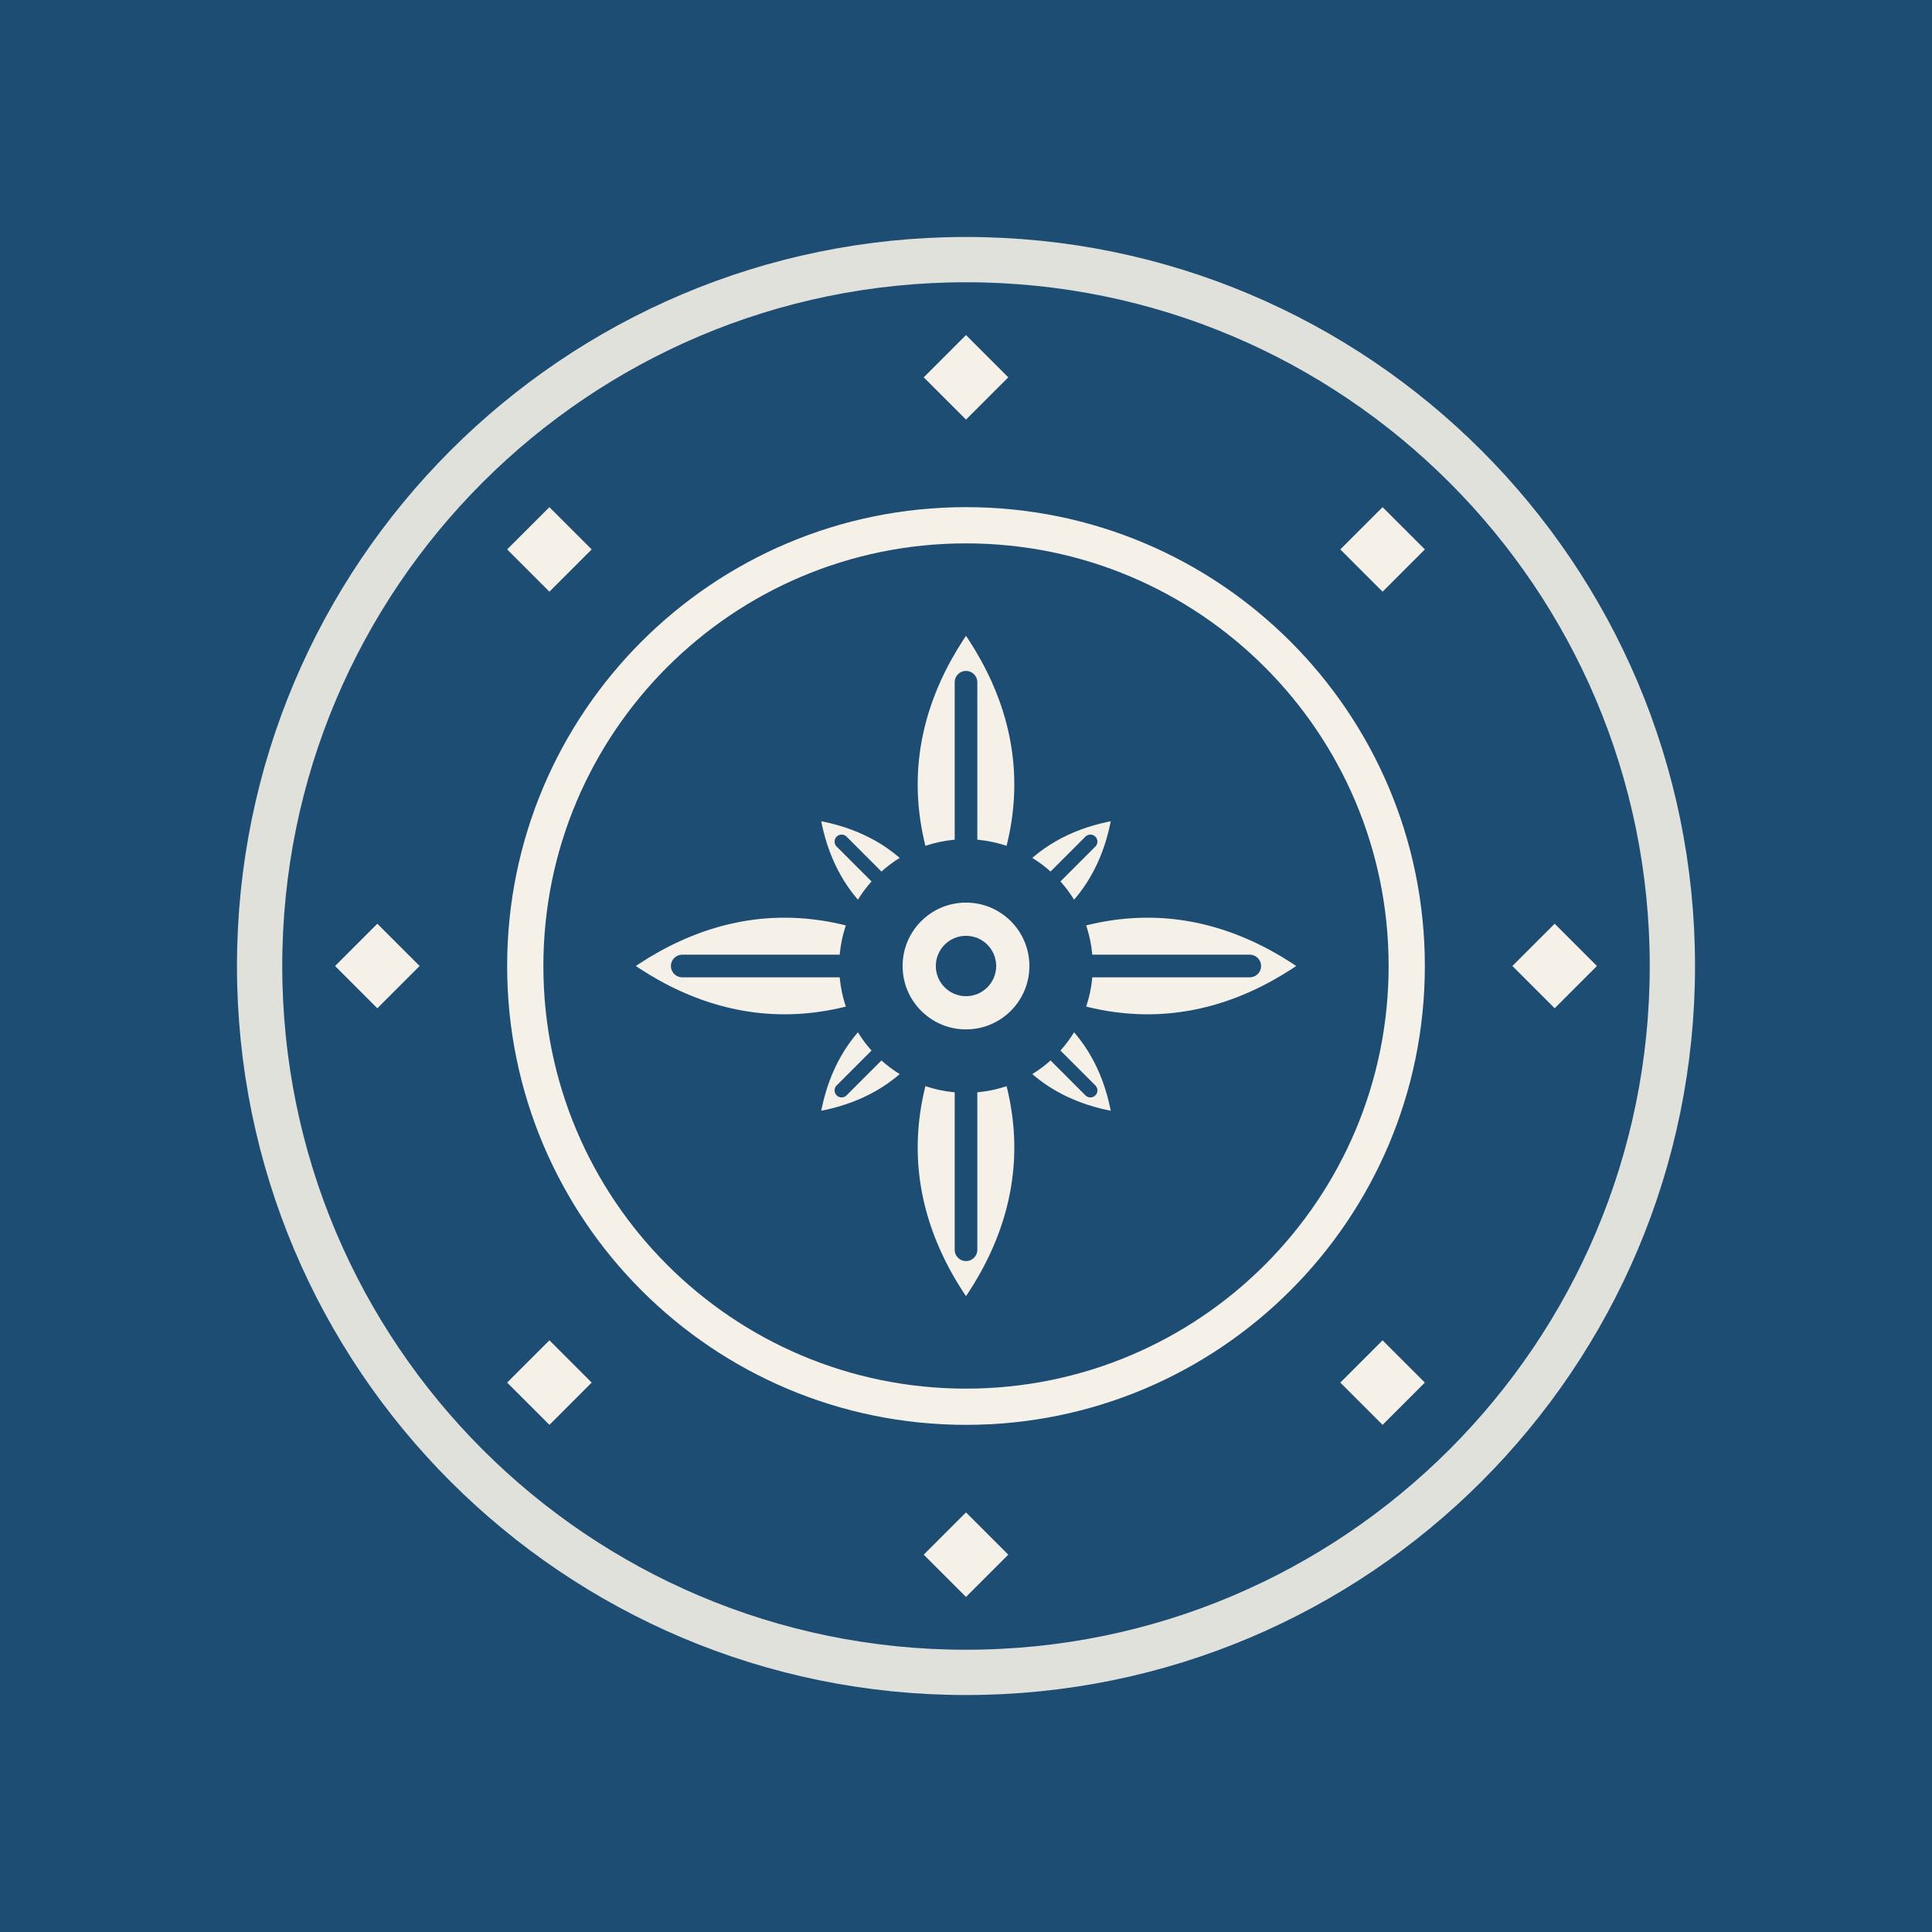
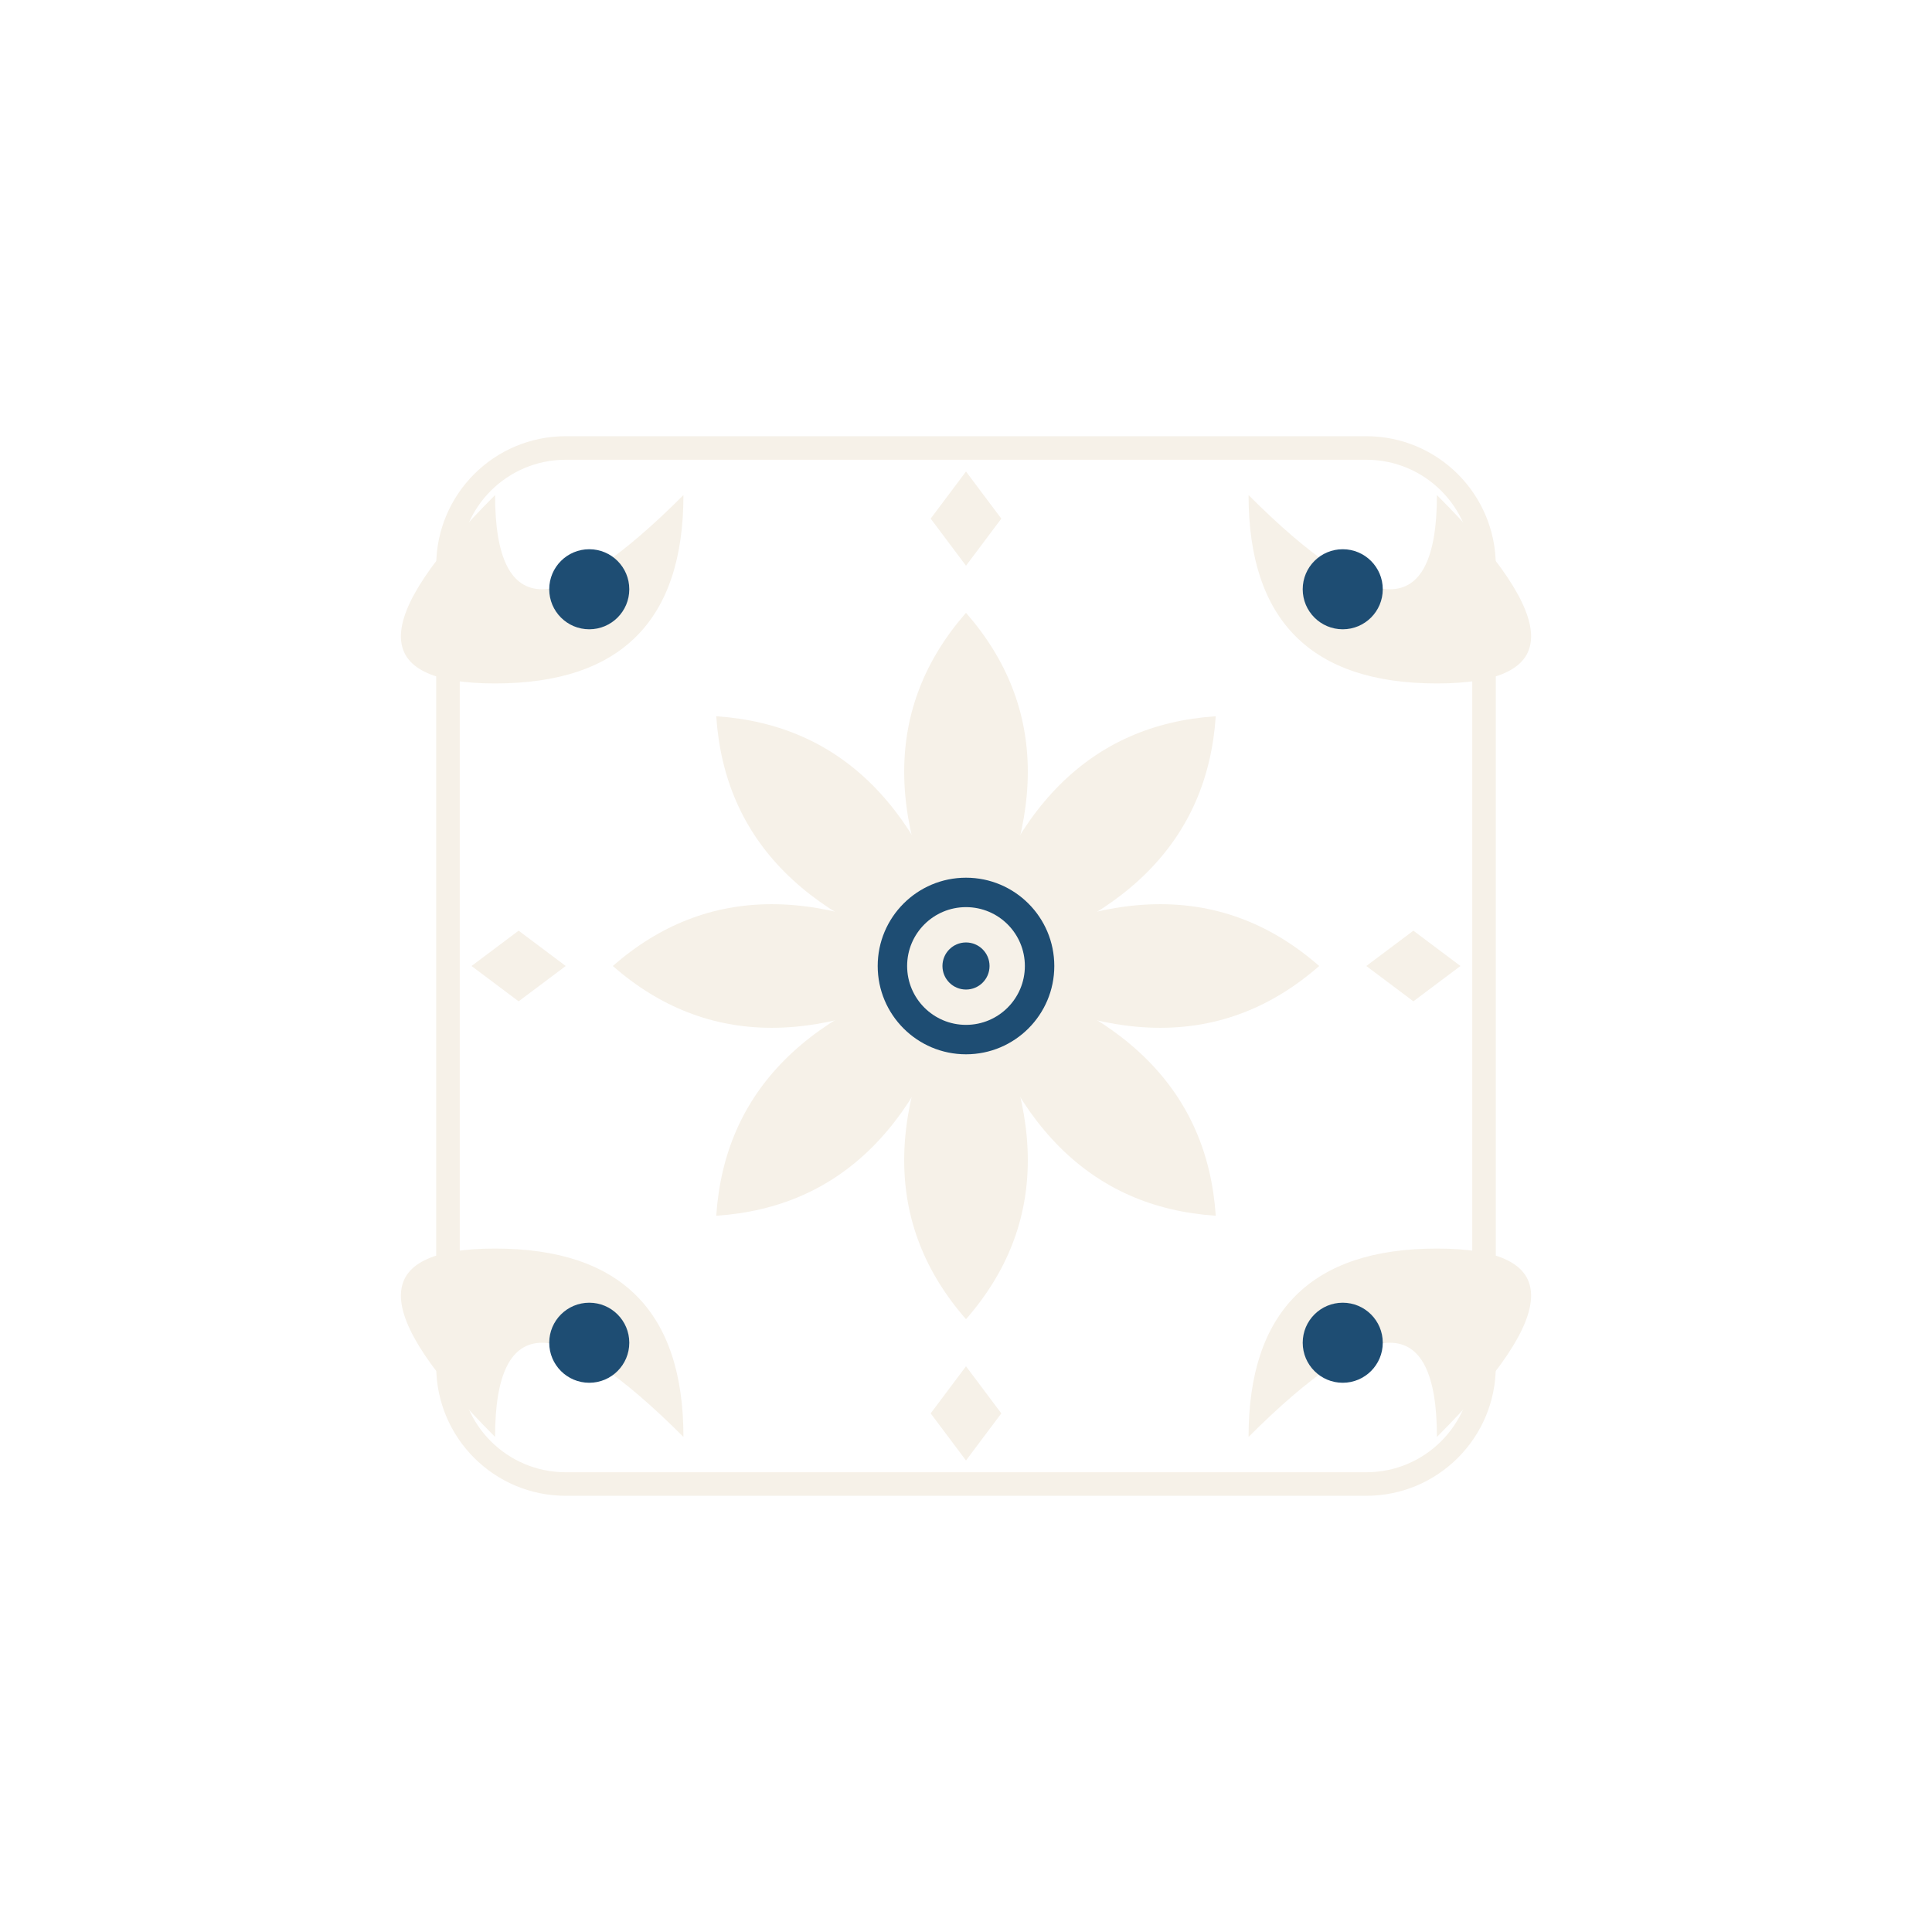
<svg xmlns="http://www.w3.org/2000/svg" viewBox="0 0 64 64" width="64" height="64">
-   <defs>
-     <g id="p">
-       <path d="M32 32 C29.2 28 29.2 23.9 32 20.2 C34.8 23.9 34.8 28 32 32 Z" />
-       <path d="M32 30 L32 22.6" fill="none" stroke-width="0.75" stroke-linecap="round" />
+   <g transform="translate(32 32) scale(0.39) translate(-50 -50)">
+     <rect x="6" y="6" width="88" height="88" rx="10" fill="none" stroke="#F6F1E8" stroke-width="2" />
+     <g fill="#F6F1E8">
+       <path d="M10 10 q0 16 16 -0 q0 16 -16 16 q-16 0 0 -16 Z" />
+       <circle cx="18" cy="18" r="3.4" fill="#1E4D73" />
+       <path d="M90 10 q0 16 -16 0 q0 16 16 16 q16 0 0 -16 Z" />
+       <circle cx="82" cy="18" r="3.4" fill="#1E4D73" />
+       <path d="M10 90 q0 -16 16 0 q0 -16 -16 -16 q-16 0 0 16 Z" />
+       <circle cx="18" cy="82" r="3.4" fill="#1E4D73" />
+       <path d="M90 90 q0 -16 -16 0 q0 -16 16 -16 q16 0 0 16 Z" />
+       <circle cx="82" cy="82" r="3.4" fill="#1E4D73" />
    </g>
-     <path id="d" d="M0 -1.4 1.4 0 0 1.4 -1.4 0Z" />
-   </defs>
-   <rect width="64" height="64" fill="#1E4D73" />
-   <circle cx="32" cy="32" r="23.4" fill="none" stroke="#F6F1E8" stroke-width="1.5" opacity="0.9" />
-   <g fill="#F6F1E8">
-     <use href="#d" transform="translate(32 12.5)" />
-     <use href="#d" transform="translate(45.8 18.2)" />
-     <use href="#d" transform="translate(51.5 32)" />
-     <use href="#d" transform="translate(45.8 45.8)" />
-     <use href="#d" transform="translate(32 51.5)" />
-     <use href="#d" transform="translate(18.2 45.8)" />
-     <use href="#d" transform="translate(12.5 32)" />
-     <use href="#d" transform="translate(18.2 18.2)" />
+     <g fill="#F6F1E8">
+       <path id="pt" d="M50 50 C 43 38, 43 28, 50 20 C 57 28, 57 38, 50 50 Z" />
+       <use href="#pt" transform="rotate(90 50 50)" />
+       <use href="#pt" transform="rotate(180 50 50)" />
+       <use href="#pt" transform="rotate(270 50 50)" />
+       <use href="#pt" transform="rotate(45 50 50)" />
+       <use href="#pt" transform="rotate(135 50 50)" />
+       <use href="#pt" transform="rotate(225 50 50)" />
+       <use href="#pt" transform="rotate(315 50 50)" />
+     </g>
+     <circle cx="50" cy="50" r="7.5" fill="#1E4D73" />
+     <circle cx="50" cy="50" r="5" fill="#F6F1E8" />
+     <circle cx="50" cy="50" r="2" fill="#1E4D73" />
+     <g fill="#F6F1E8">
+       <path d="M50 8 l3 4 -3 4 -3 -4 Z" />
+       <path d="M50 84 l3 4 -3 4 -3 -4 Z" />
+       <path d="M8 50 l4 -3 4 3 -4 3 Z" />
+       <path d="M84 50 l4 -3 4 3 -4 3 Z" />
+     </g>
  </g>
-   <circle cx="32" cy="32" r="14.6" fill="none" stroke="#F6F1E8" stroke-width="1.2" />
-   <g fill="#F6F1E8" stroke="#1E4D73">
-     <use href="#p" />
-     <use href="#p" transform="rotate(90 32 32)" />
-     <use href="#p" transform="rotate(180 32 32)" />
-     <use href="#p" transform="rotate(270 32 32)" />
-     <use href="#p" transform="rotate(45 32 32) translate(32 32) scale(0.62) translate(-32 -32)" />
-     <use href="#p" transform="rotate(135 32 32) translate(32 32) scale(0.62) translate(-32 -32)" />
-     <use href="#p" transform="rotate(225 32 32) translate(32 32) scale(0.62) translate(-32 -32)" />
-     <use href="#p" transform="rotate(315 32 32) translate(32 32) scale(0.62) translate(-32 -32)" />
-   </g>
-   <circle cx="32" cy="32" r="4.2" fill="#1E4D73" />
-   <circle cx="32" cy="32" r="2.1" fill="#F6F1E8" />
-   <circle cx="32" cy="32" r="1" fill="#1E4D73" />
</svg>
